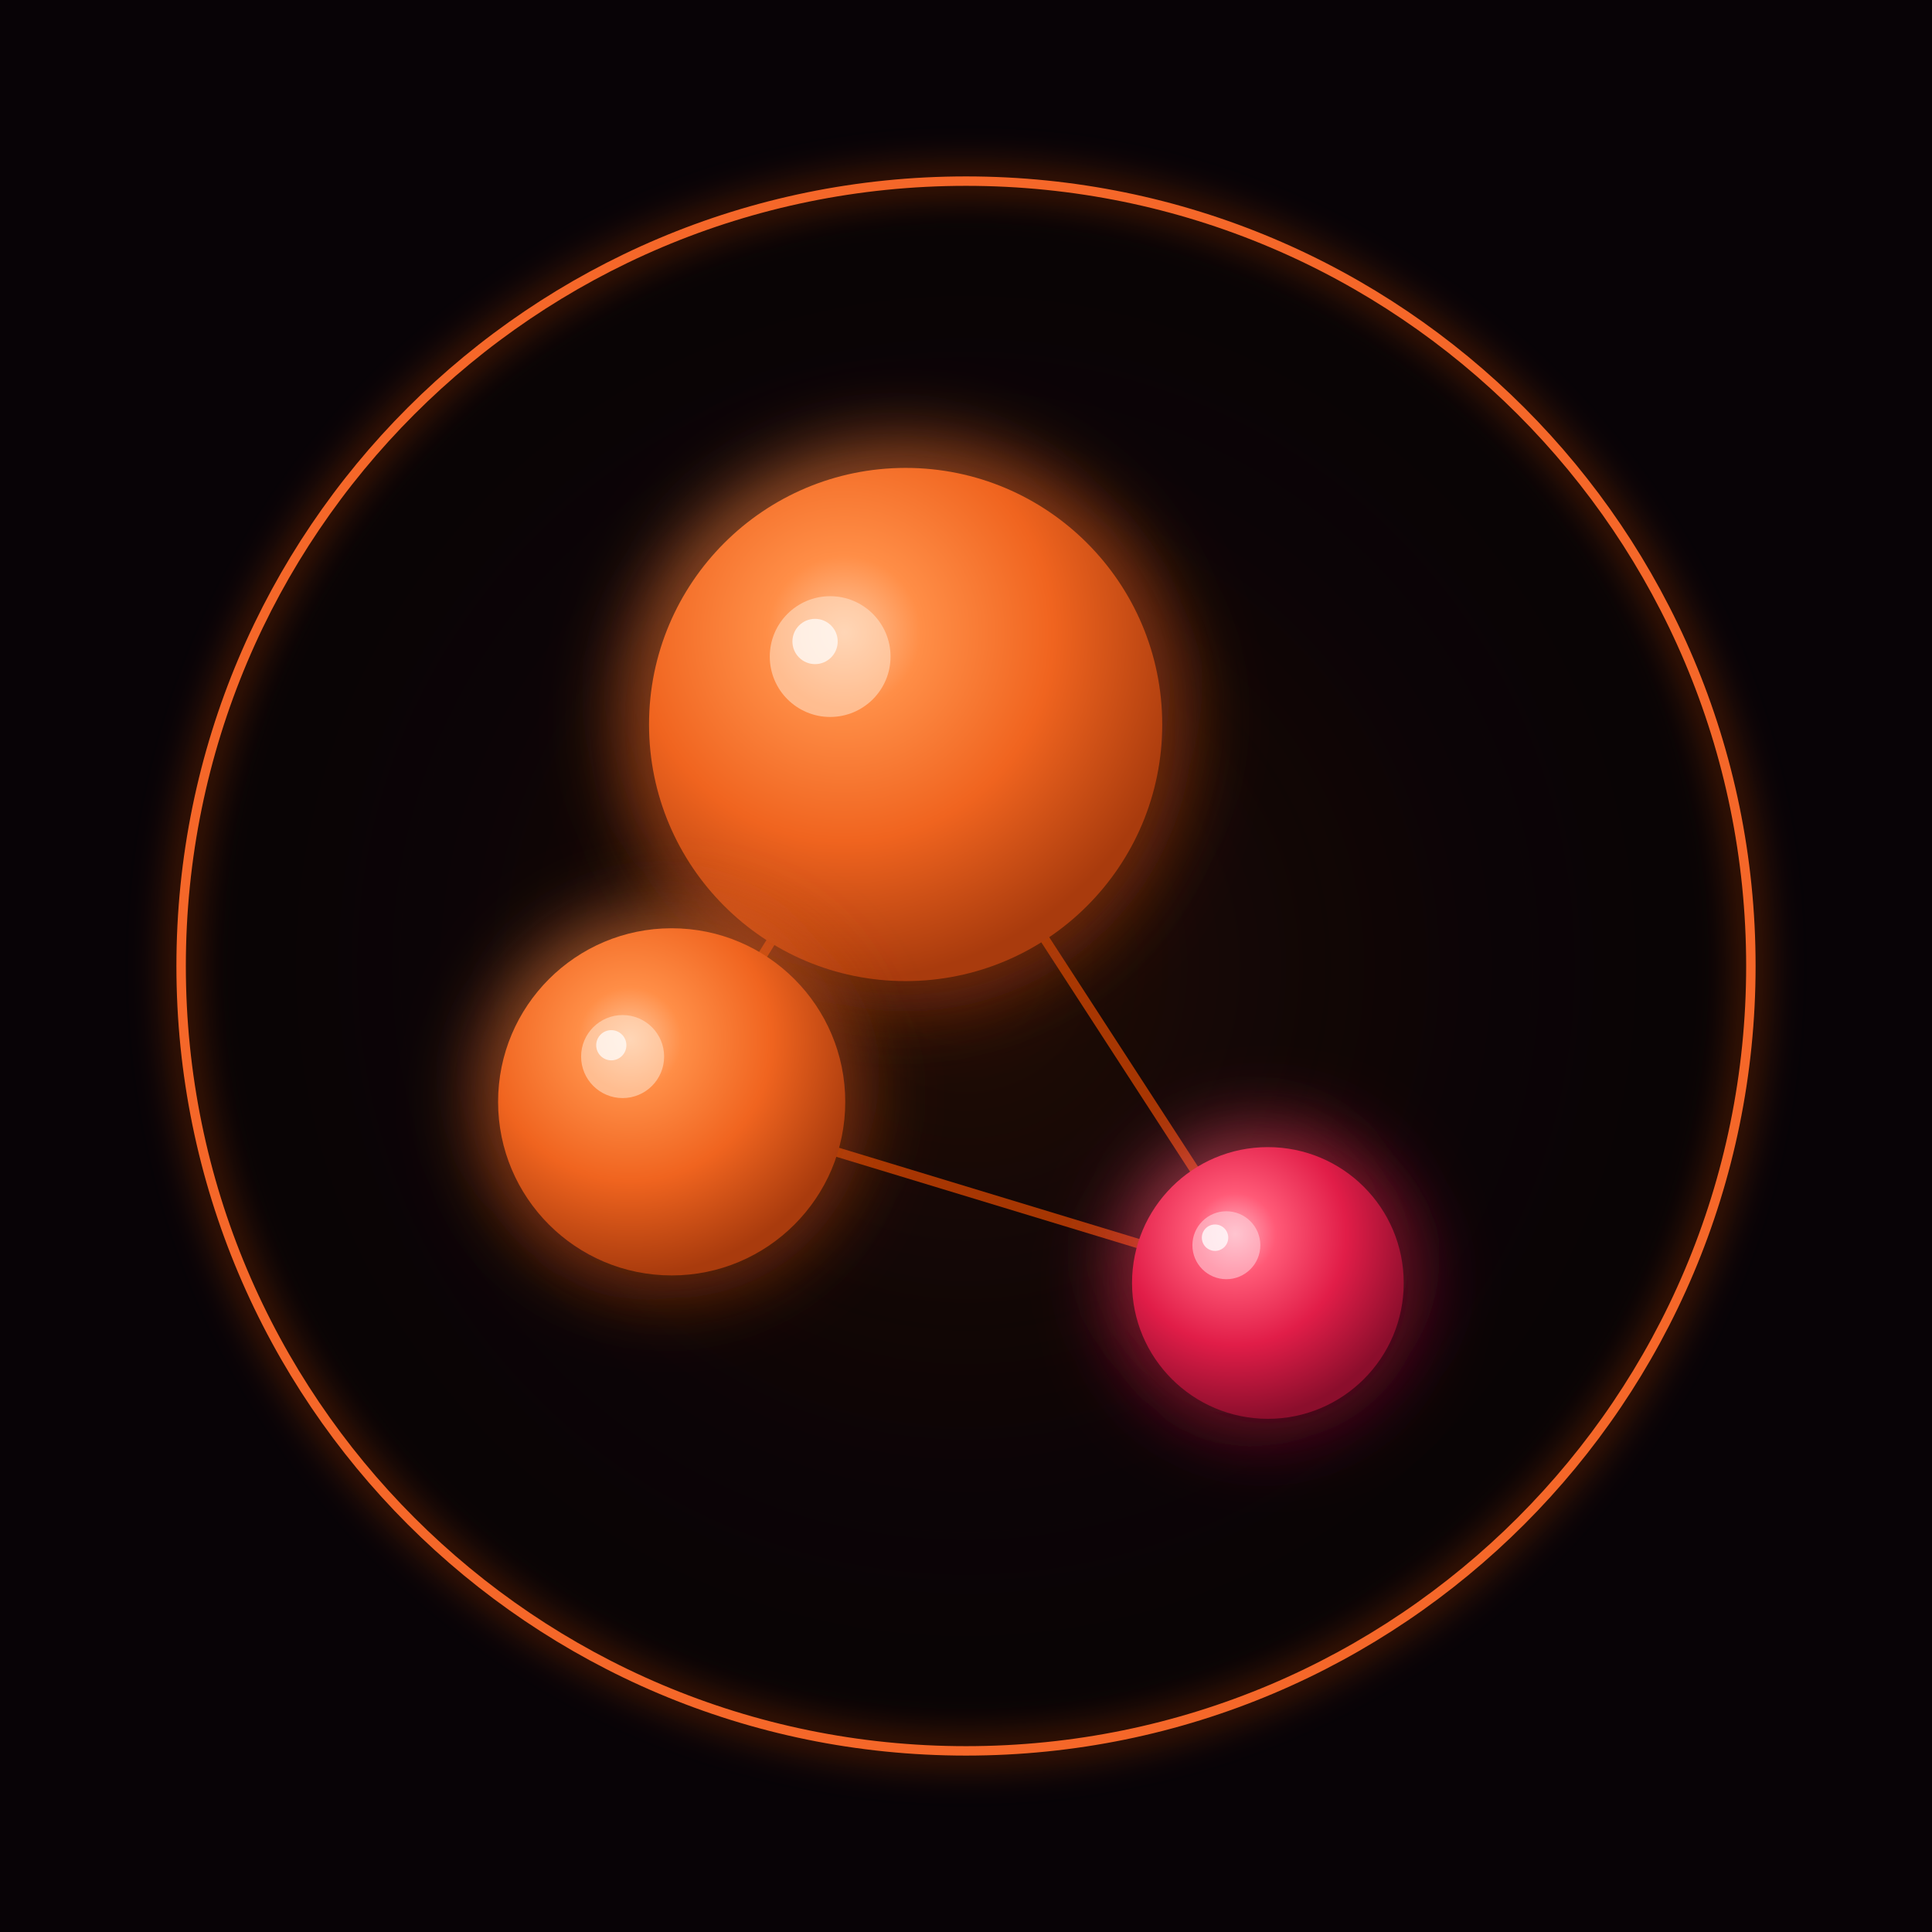
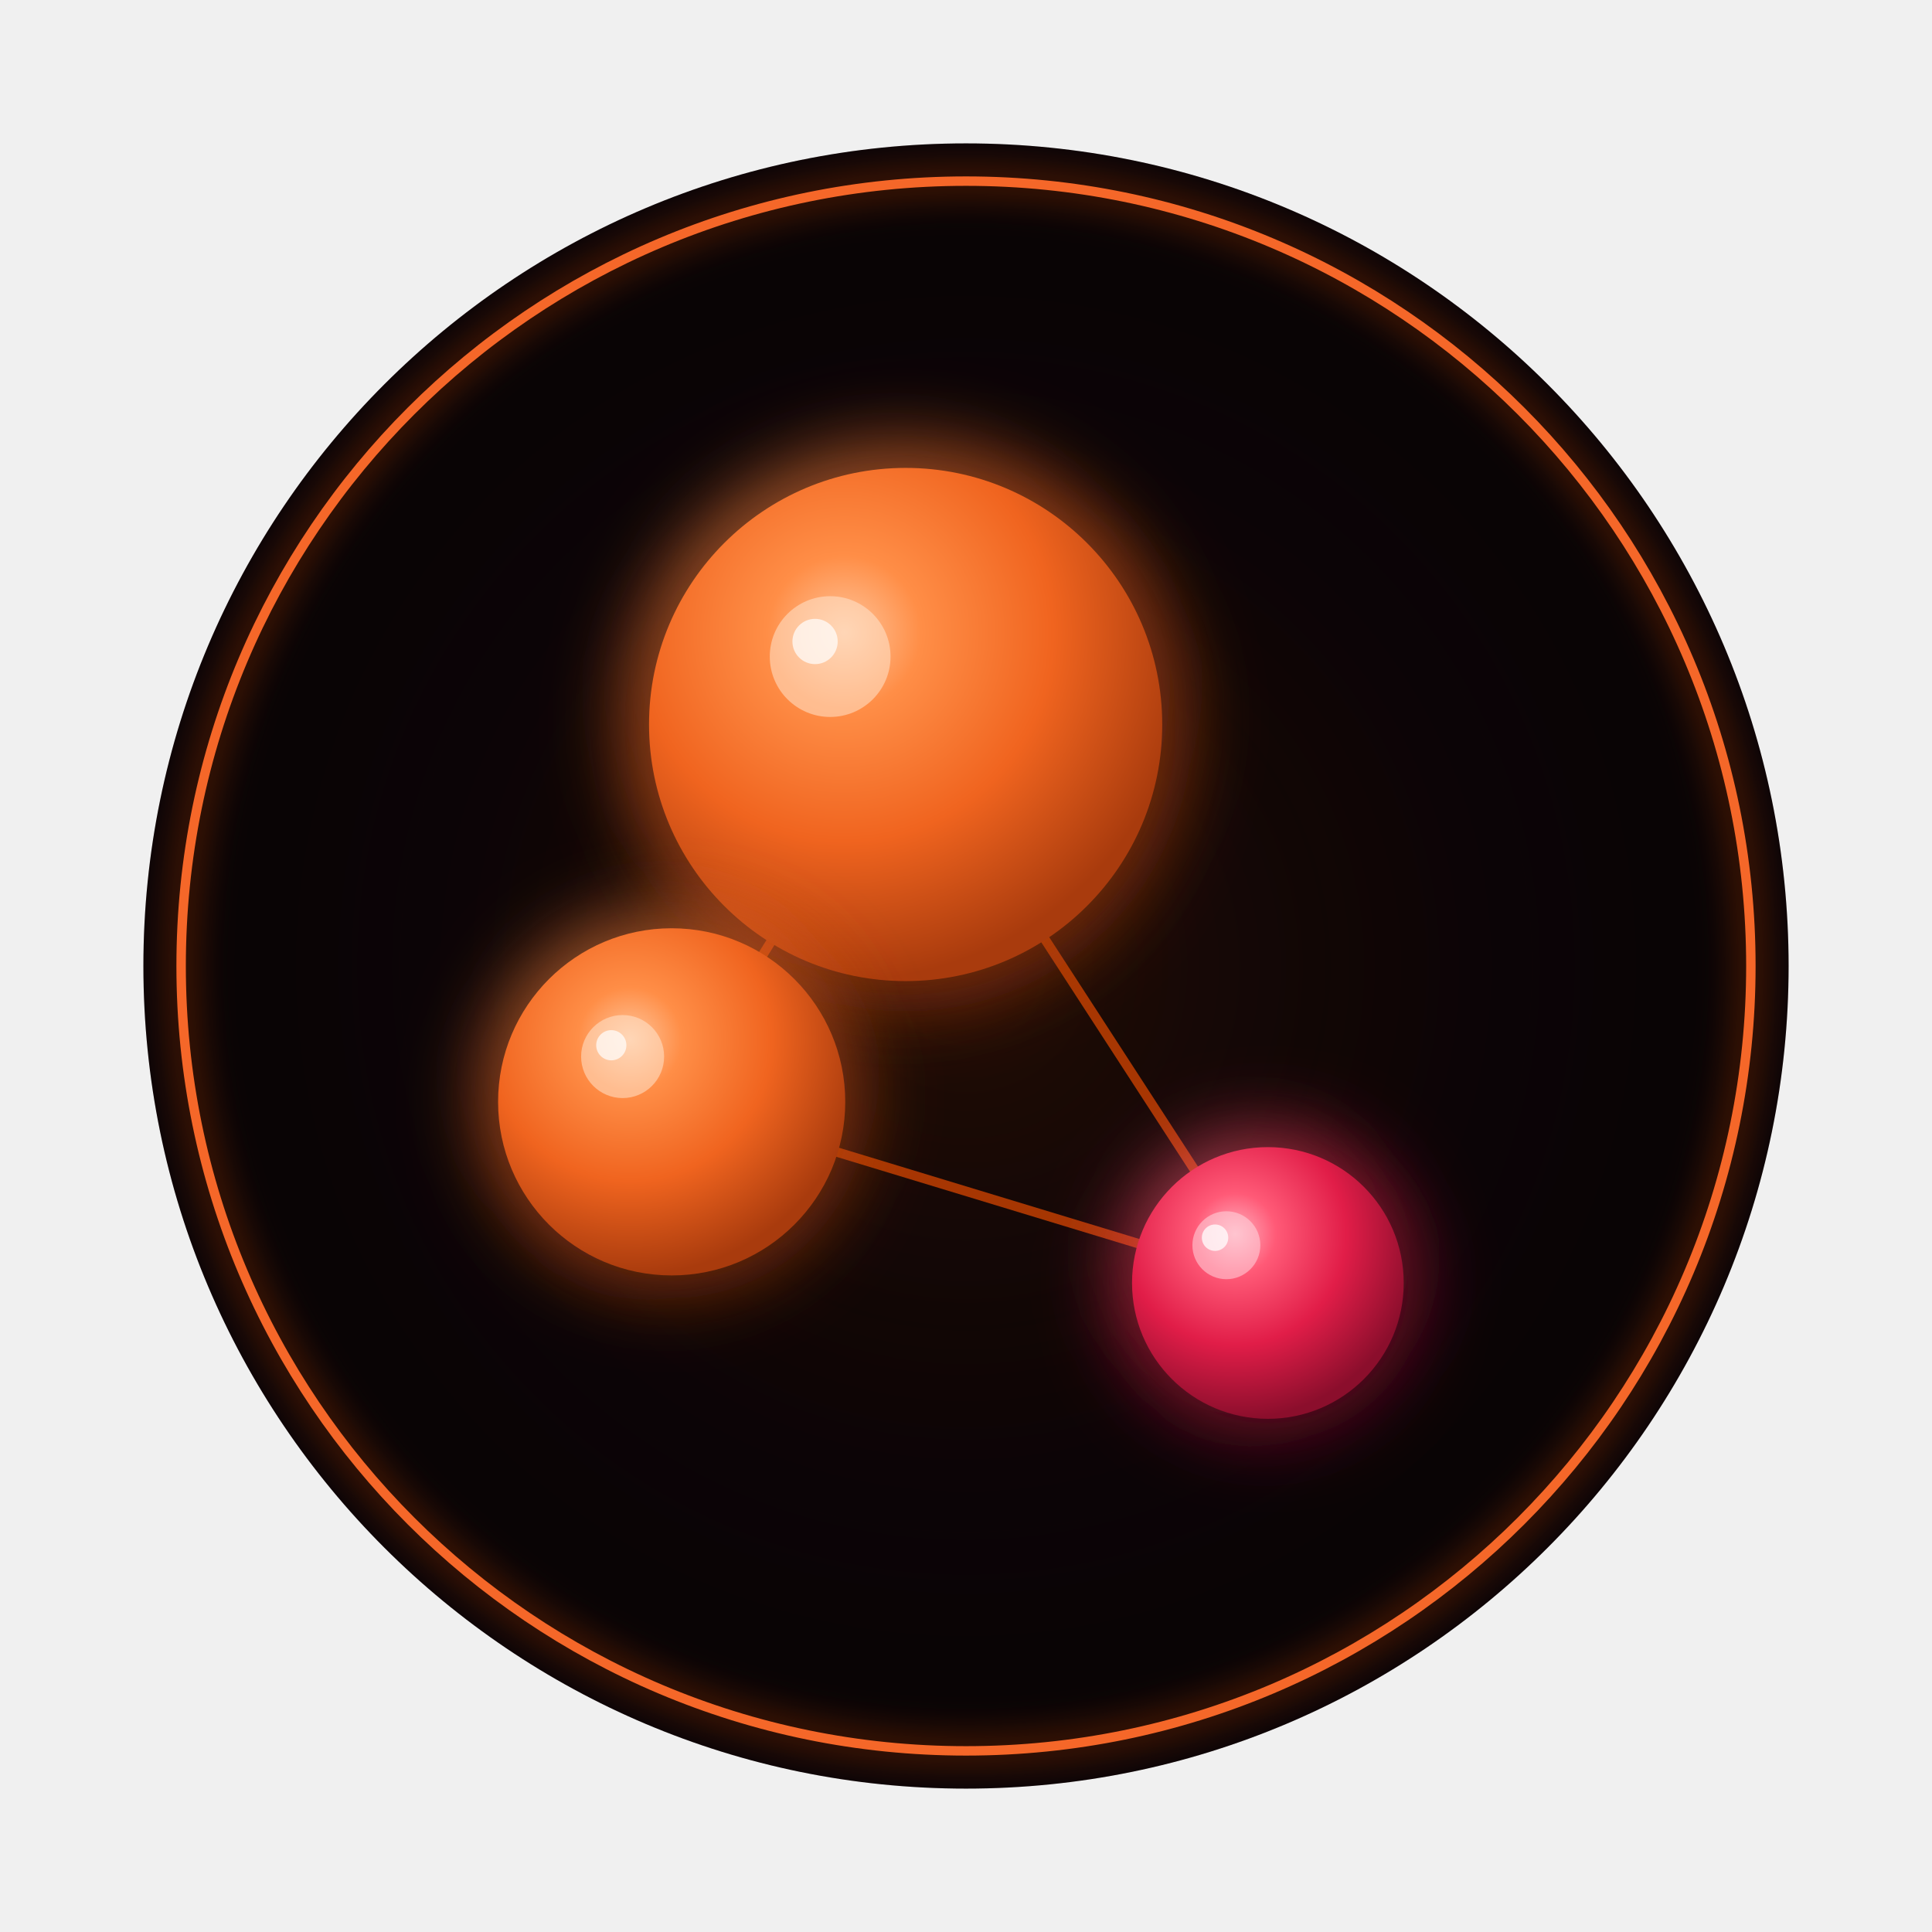
<svg xmlns="http://www.w3.org/2000/svg" width="512" height="512" viewBox="0 0 512 512">
  <defs>
    <radialGradient id="orb-orange-lg" cx="38%" cy="32%" r="68%">
      <stop offset="0%" stop-color="#FFC59B" />
      <stop offset="22%" stop-color="#FF8E47" />
      <stop offset="60%" stop-color="#F0641F" />
      <stop offset="100%" stop-color="#A93B0D" />
    </radialGradient>
    <radialGradient id="orb-orange-md" cx="38%" cy="32%" r="68%">
      <stop offset="0%" stop-color="#FFC59B" />
      <stop offset="22%" stop-color="#FF8E47" />
      <stop offset="60%" stop-color="#F0641F" />
      <stop offset="100%" stop-color="#A93B0D" />
    </radialGradient>
    <radialGradient id="orb-red" cx="38%" cy="32%" r="68%">
      <stop offset="0%" stop-color="#FFB0BE" />
      <stop offset="22%" stop-color="#FF5A77" />
      <stop offset="60%" stop-color="#E11D48" />
      <stop offset="100%" stop-color="#8B0E2C" />
    </radialGradient>
    <radialGradient id="bg-glow" cx="50%" cy="50%" r="50%">
      <stop offset="0%" stop-color="#3A1505" stop-opacity="0.55" />
      <stop offset="55%" stop-color="#1A0904" stop-opacity="0.20" />
      <stop offset="100%" stop-color="#000000" stop-opacity="0" />
    </radialGradient>
    <filter id="orb-glow" x="-50%" y="-50%" width="200%" height="200%">
      <feGaussianBlur stdDeviation="9" />
    </filter>
    <filter id="ring-glow" x="-20%" y="-20%" width="140%" height="140%">
      <feGaussianBlur stdDeviation="5" />
    </filter>
+     <clipPath id="circle-crop">
+       <circle cx="256" cy="256" r="218" />
+     </clipPath>
  </defs>
-   <rect width="512" height="512" fill="#080306" />
-   <rect width="512" height="512" fill="url(#bg-glow)" />
-   <circle cx="256" cy="256" r="208" fill="none" stroke="#FF5200" stroke-width="6" opacity="0.35" filter="url(#ring-glow)" />
-   <circle cx="256" cy="256" r="208" fill="none" stroke="#FF6B2B" stroke-width="2.5" opacity="0.95" />
-   <g stroke="#FF5200" stroke-width="2.5" opacity="0.62" stroke-linecap="round">
-     <line x1="240" y1="192" x2="178" y2="292" />
-     <line x1="240" y1="192" x2="336" y2="340" />
-     <line x1="178" y1="292" x2="336" y2="340" />
-   </g>
-   <g>
-     <circle cx="240" cy="192" r="76" fill="url(#orb-orange-lg)" filter="url(#orb-glow)" opacity="0.55" />
-     <circle cx="240" cy="192" r="68" fill="url(#orb-orange-lg)" />
-     <circle cx="220" cy="174" r="16" fill="#FFE4CC" opacity="0.55" />
-     <circle cx="216" cy="170" r="6" fill="#FFFFFF" opacity="0.7" />
-   </g>
-   <g>
-     <circle cx="178" cy="292" r="52" fill="url(#orb-orange-md)" filter="url(#orb-glow)" opacity="0.55" />
-     <circle cx="178" cy="292" r="46" fill="url(#orb-orange-md)" />
-     <circle cx="165" cy="280" r="11" fill="#FFE4CC" opacity="0.55" />
-     <circle cx="162" cy="277" r="4" fill="#FFFFFF" opacity="0.7" />
-   </g>
-   <g>
-     <circle cx="336" cy="340" r="42" fill="url(#orb-red)" filter="url(#orb-glow)" opacity="0.55" />
-     <circle cx="336" cy="340" r="36" fill="url(#orb-red)" />
-     <circle cx="325" cy="330" r="9" fill="#FFD6DE" opacity="0.55" />
-     <circle cx="322" cy="328" r="3.5" fill="#FFFFFF" opacity="0.75" />
+   <g clip-path="url(#circle-crop)">
+     <rect width="512" height="512" fill="#080306" />
+     <rect width="512" height="512" fill="url(#bg-glow)" />
+     <circle cx="256" cy="256" r="208" fill="none" stroke="#FF5200" stroke-width="6" opacity="0.35" filter="url(#ring-glow)" />
+     <circle cx="256" cy="256" r="208" fill="none" stroke="#FF6B2B" stroke-width="2.5" opacity="0.95" />
+     <g stroke="#FF5200" stroke-width="2.5" opacity="0.62" stroke-linecap="round">
+       <line x1="240" y1="192" x2="178" y2="292" />
+       <line x1="240" y1="192" x2="336" y2="340" />
+       <line x1="178" y1="292" x2="336" y2="340" />
+     </g>
+     <g>
+       <circle cx="240" cy="192" r="76" fill="url(#orb-orange-lg)" filter="url(#orb-glow)" opacity="0.55" />
+       <circle cx="240" cy="192" r="68" fill="url(#orb-orange-lg)" />
+       <circle cx="220" cy="174" r="16" fill="#FFE4CC" opacity="0.55" />
+       <circle cx="216" cy="170" r="6" fill="#FFFFFF" opacity="0.7" />
+     </g>
+     <g>
+       <circle cx="178" cy="292" r="52" fill="url(#orb-orange-md)" filter="url(#orb-glow)" opacity="0.55" />
+       <circle cx="178" cy="292" r="46" fill="url(#orb-orange-md)" />
+       <circle cx="165" cy="280" r="11" fill="#FFE4CC" opacity="0.55" />
+       <circle cx="162" cy="277" r="4" fill="#FFFFFF" opacity="0.7" />
+     </g>
+     <g>
+       <circle cx="336" cy="340" r="42" fill="url(#orb-red)" filter="url(#orb-glow)" opacity="0.55" />
+       <circle cx="336" cy="340" r="36" fill="url(#orb-red)" />
+       <circle cx="325" cy="330" r="9" fill="#FFD6DE" opacity="0.55" />
+       <circle cx="322" cy="328" r="3.5" fill="#FFFFFF" opacity="0.75" />
+     </g>
  </g>
</svg>
